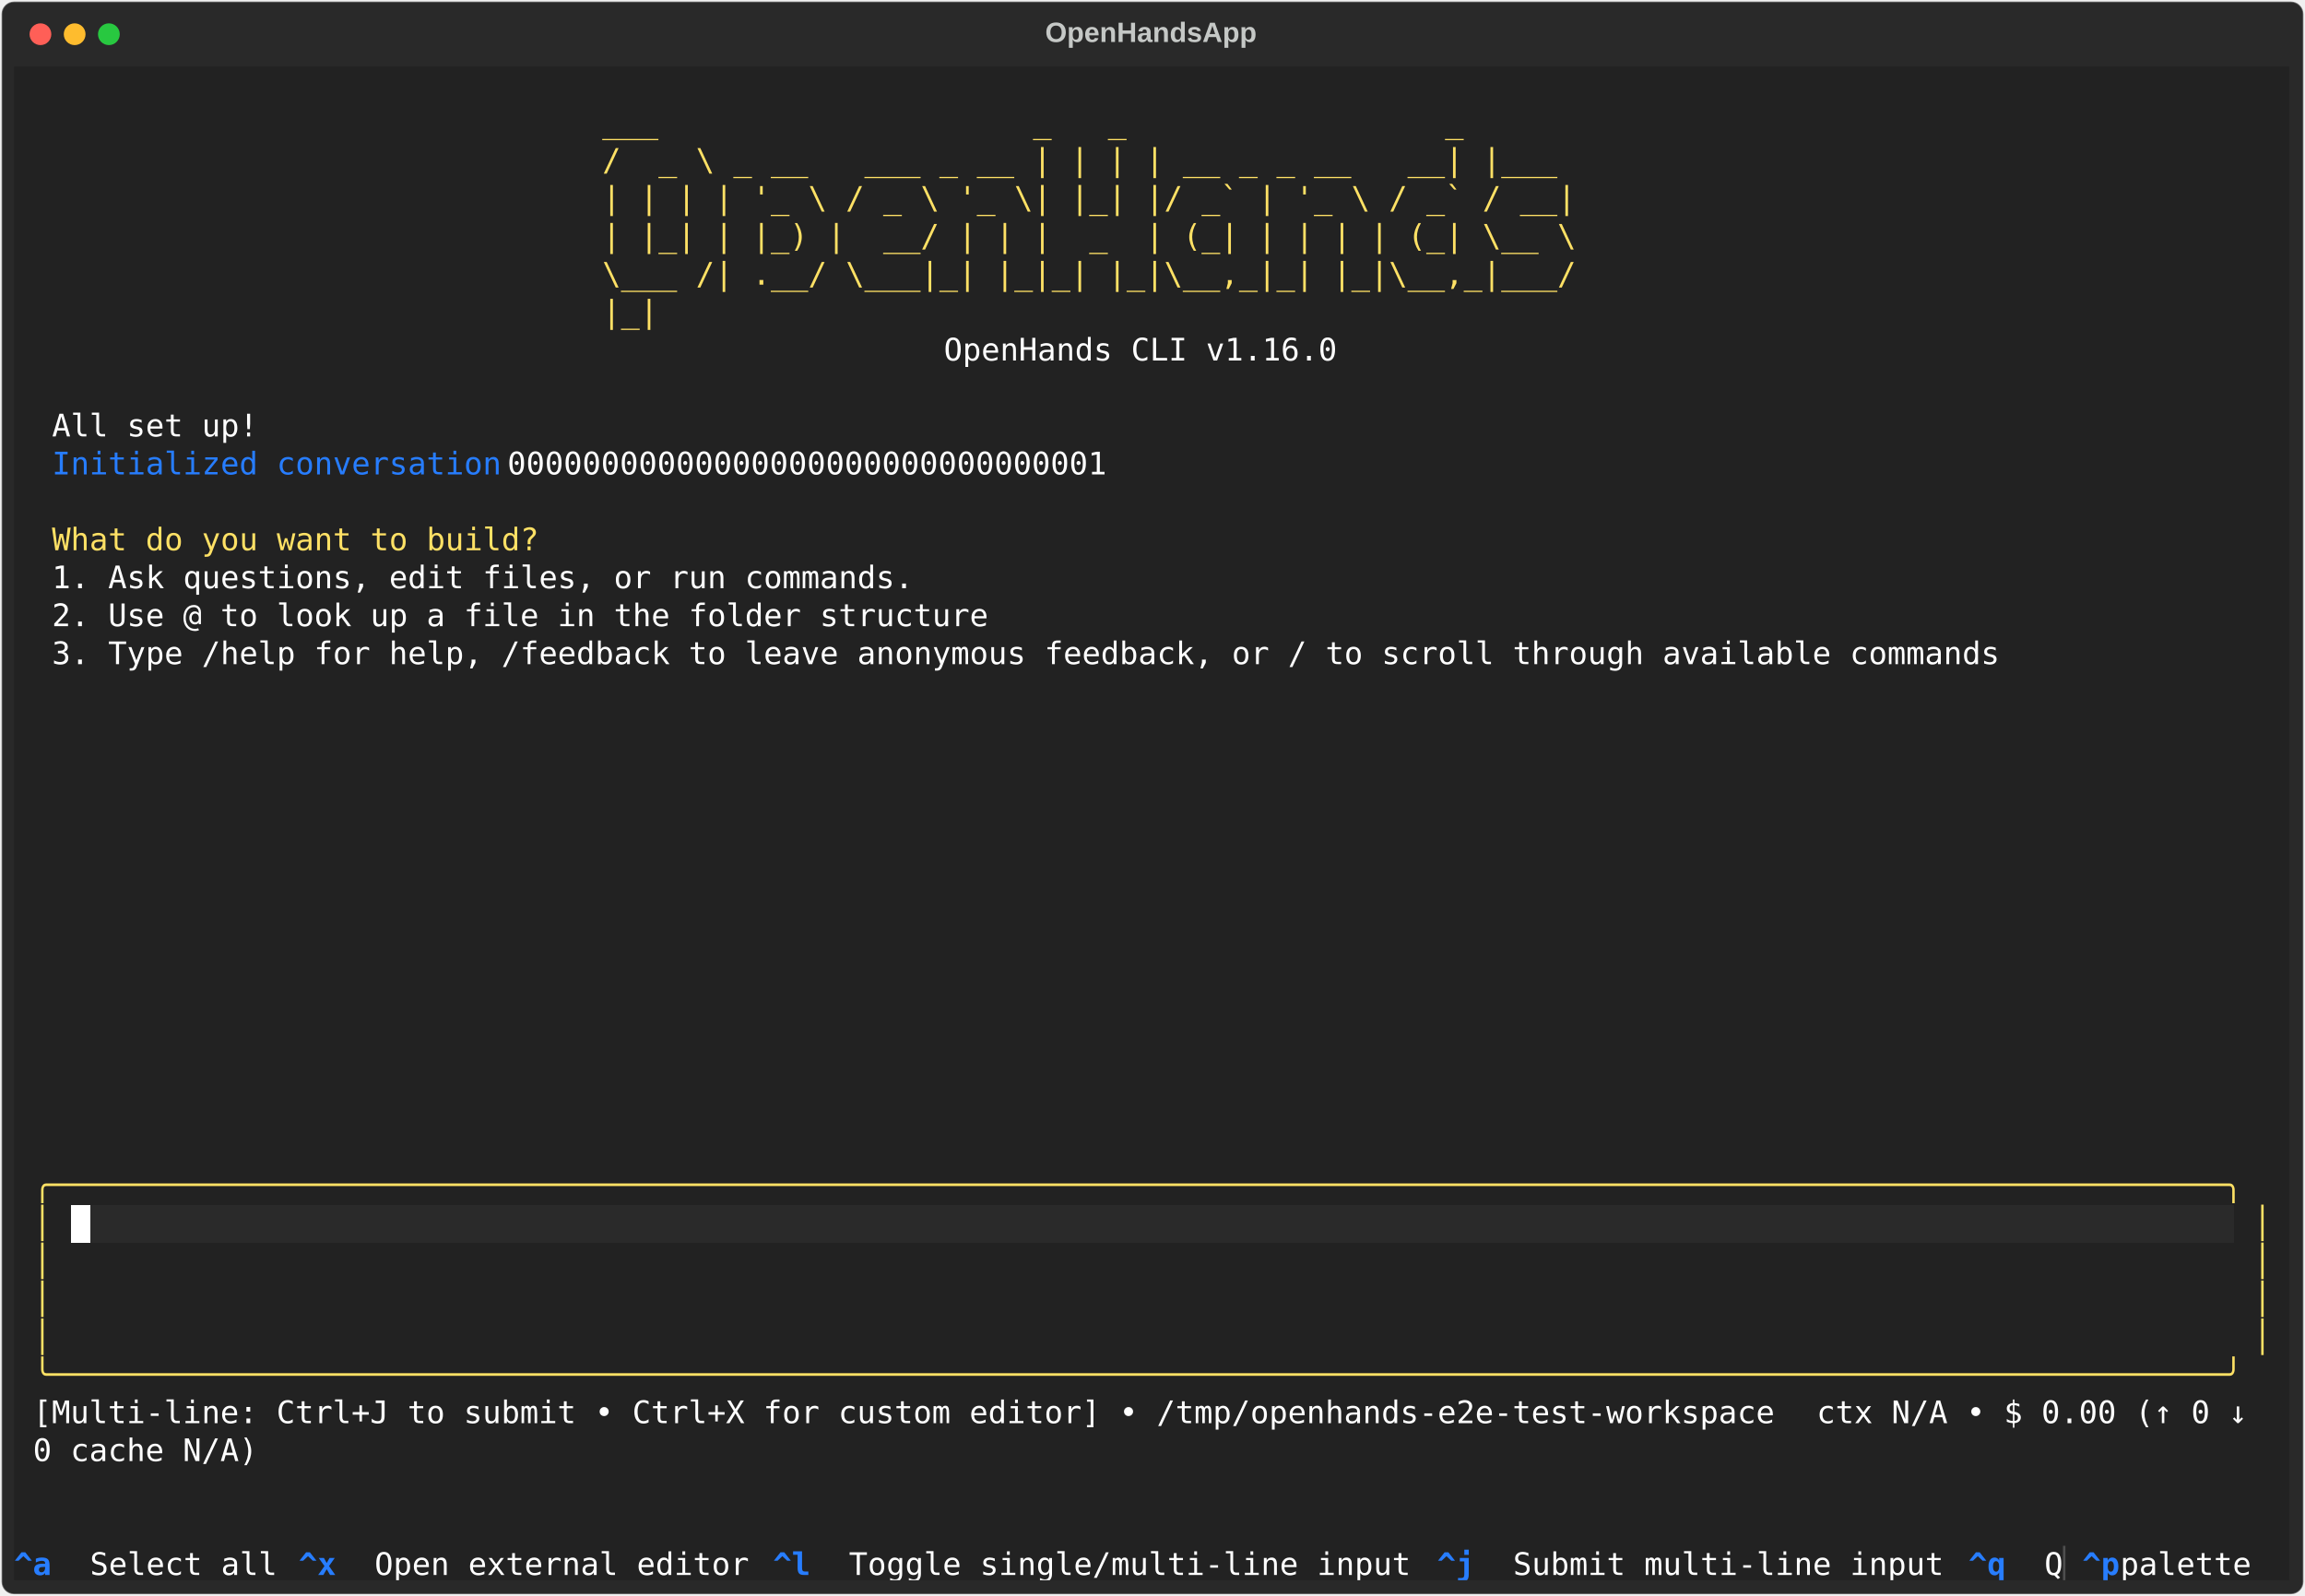
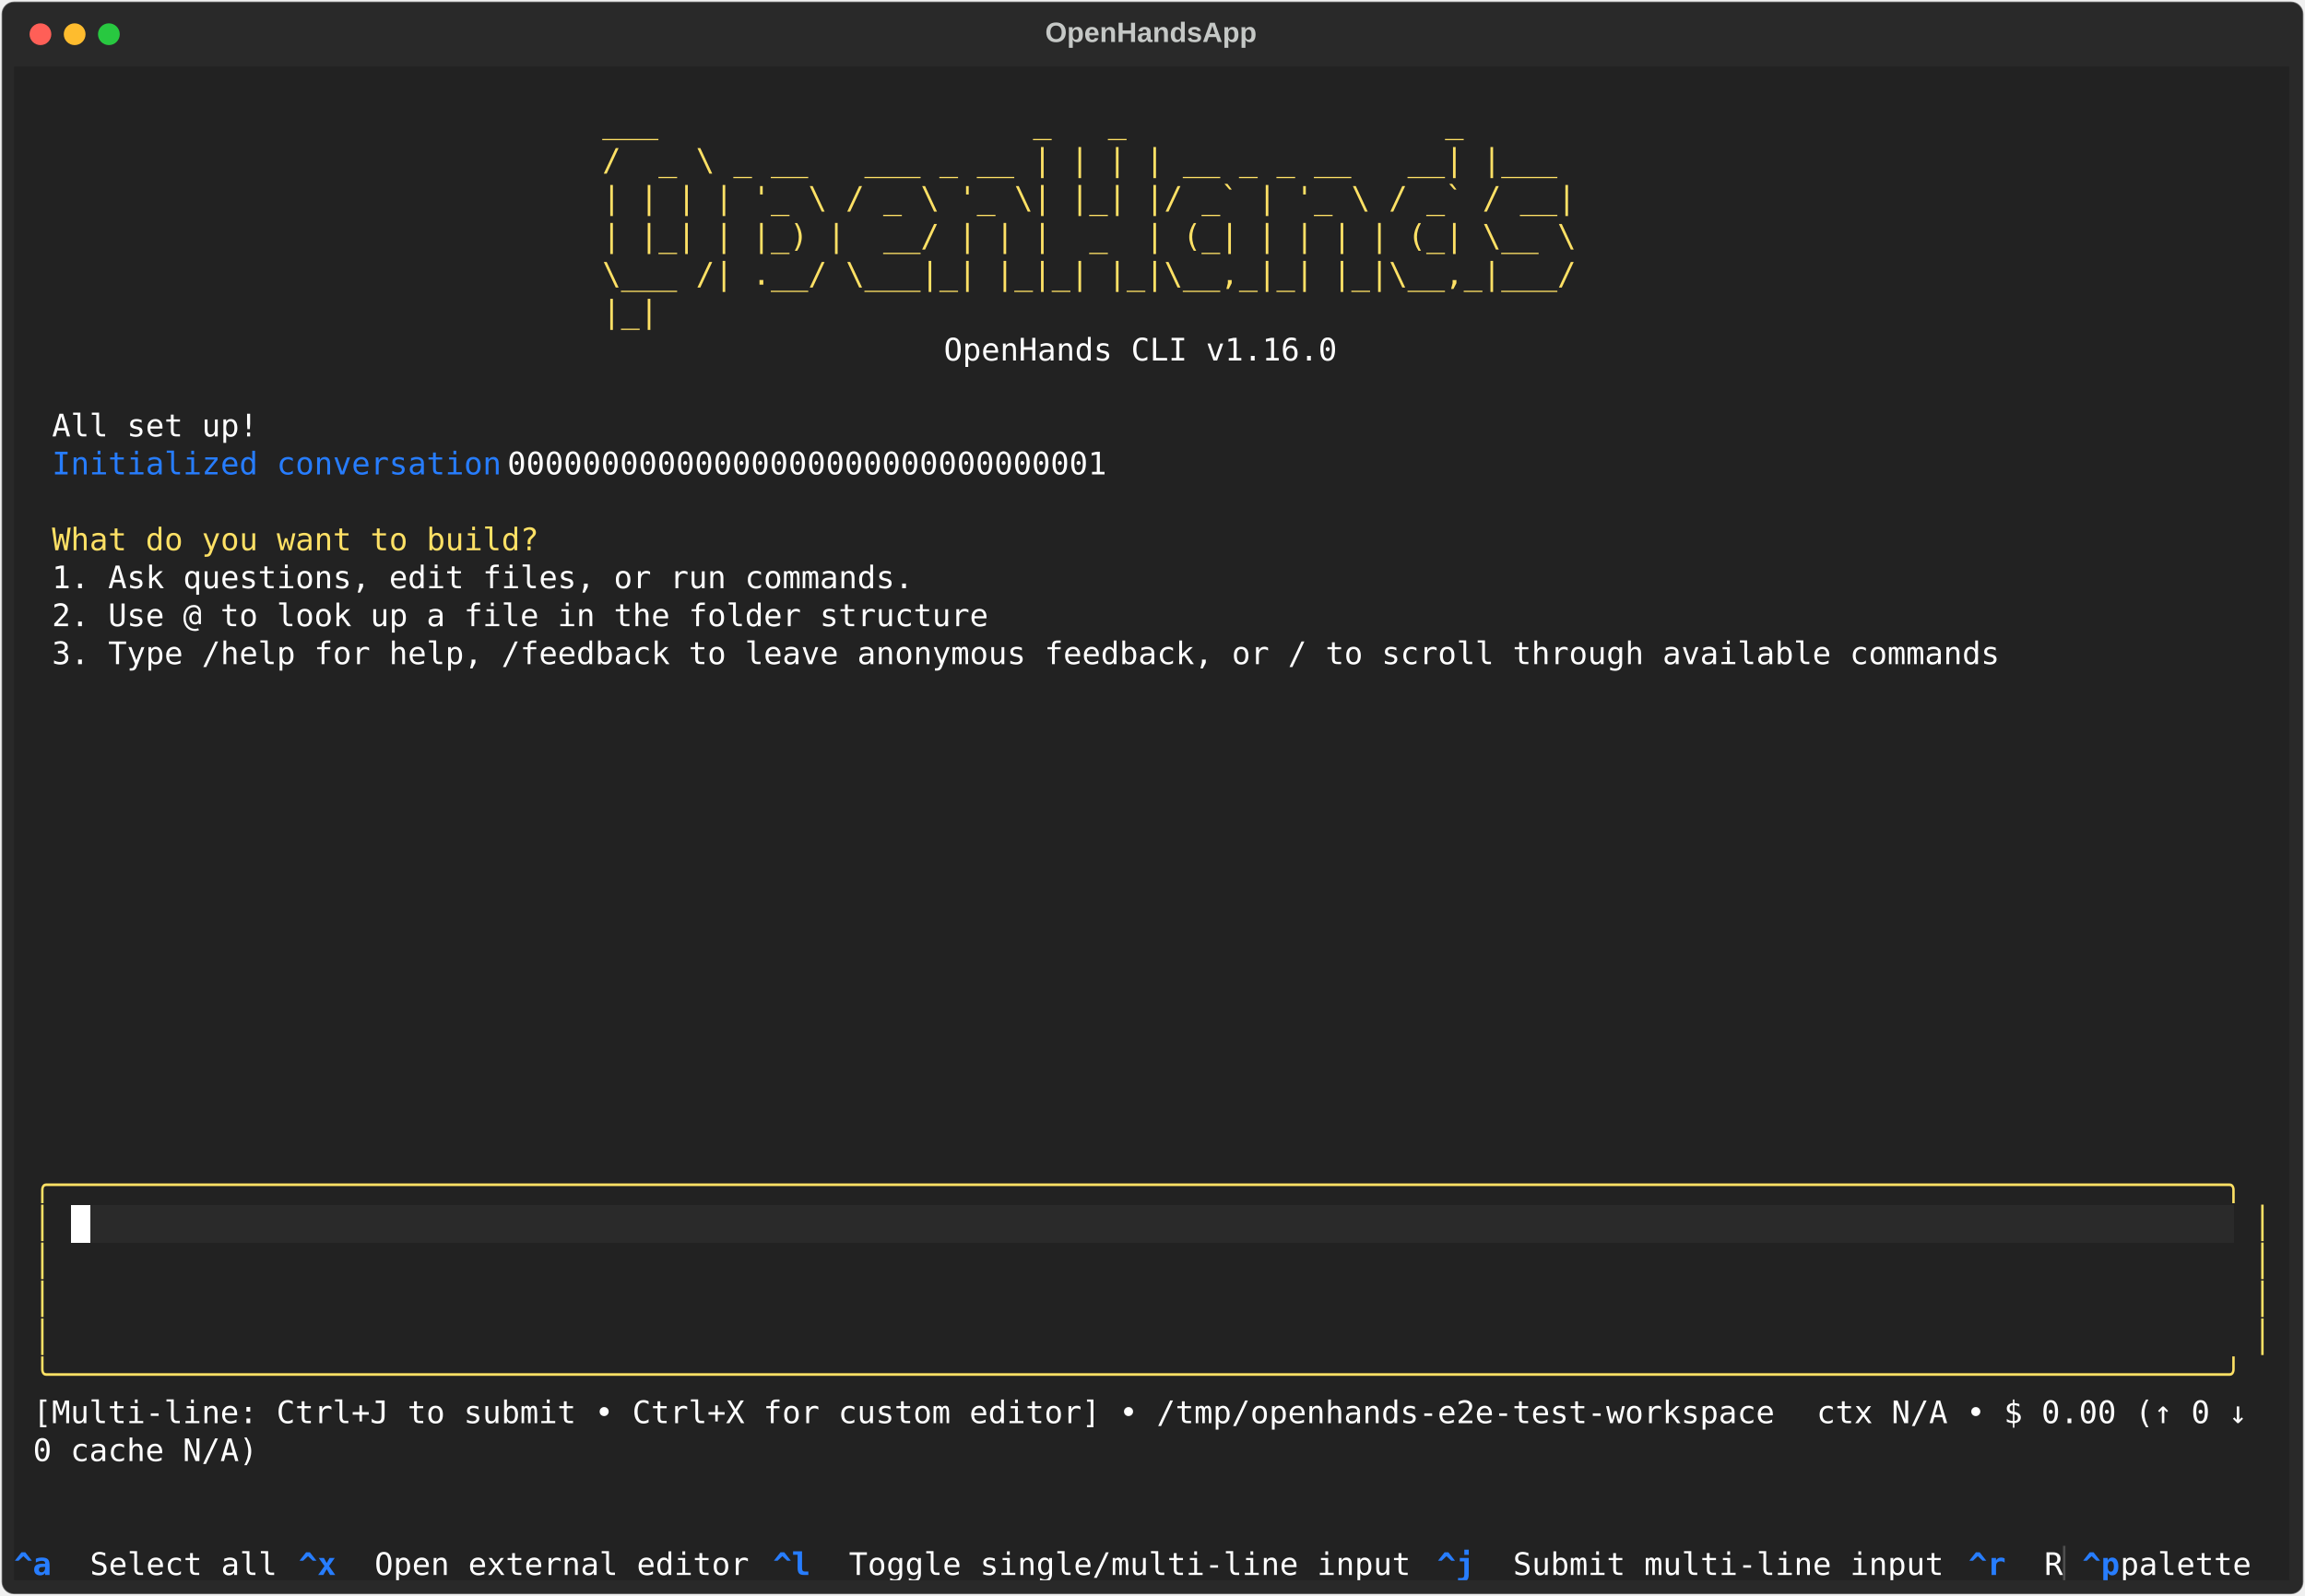
<svg xmlns="http://www.w3.org/2000/svg" class="rich-terminal" viewBox="0 0 1482 1026.0">
  <style>

    @font-face {
        font-family: "Fira Code";
        src: local("FiraCode-Regular"),
                url("https://cdnjs.cloudflare.com/ajax/libs/firacode/6.2.0/woff2/FiraCode-Regular.woff2") format("woff2"),
                url("https://cdnjs.cloudflare.com/ajax/libs/firacode/6.2.0/woff/FiraCode-Regular.woff") format("woff");
        font-style: normal;
        font-weight: 400;
    }
    @font-face {
        font-family: "Fira Code";
        src: local("FiraCode-Bold"),
                url("https://cdnjs.cloudflare.com/ajax/libs/firacode/6.2.0/woff2/FiraCode-Bold.woff2") format("woff2"),
                url("https://cdnjs.cloudflare.com/ajax/libs/firacode/6.2.0/woff/FiraCode-Bold.woff") format("woff");
        font-style: bold;
        font-weight: 700;
    }

    .terminal-matrix {
        font-family: Fira Code, monospace;
        font-size: 20px;
        line-height: 24.4px;
        font-variant-east-asian: full-width;
    }

    .terminal-title {
        font-size: 18px;
        font-weight: bold;
        font-family: arial;
    }

    .terminal-r1 { fill: #c5c8c6 }
.terminal-r2 { fill: #ffe165 }
.terminal-r3 { fill: #ffffff }
.terminal-r4 { fill: #277dff }
.terminal-r5 { fill: #fee165 }
.terminal-r6 { fill: #222222 }
.terminal-r7 { fill: #277dff;font-weight: bold }
.terminal-r8 { fill: #4e4e4e }
    </style>
  <defs>
    <clipPath id="terminal-clip-terminal">
      <rect x="0" y="0" width="1463.0" height="975.0" />
    </clipPath>
    <clipPath id="terminal-line-0">
      <rect x="0" y="1.5" width="1464" height="24.65" />
    </clipPath>
    <clipPath id="terminal-line-1">
      <rect x="0" y="25.9" width="1464" height="24.65" />
    </clipPath>
    <clipPath id="terminal-line-2">
      <rect x="0" y="50.3" width="1464" height="24.65" />
    </clipPath>
    <clipPath id="terminal-line-3">
      <rect x="0" y="74.7" width="1464" height="24.65" />
    </clipPath>
    <clipPath id="terminal-line-4">
      <rect x="0" y="99.1" width="1464" height="24.65" />
    </clipPath>
    <clipPath id="terminal-line-5">
      <rect x="0" y="123.5" width="1464" height="24.65" />
    </clipPath>
    <clipPath id="terminal-line-6">
      <rect x="0" y="147.9" width="1464" height="24.65" />
    </clipPath>
    <clipPath id="terminal-line-7">
      <rect x="0" y="172.3" width="1464" height="24.65" />
    </clipPath>
    <clipPath id="terminal-line-8">
      <rect x="0" y="196.7" width="1464" height="24.65" />
    </clipPath>
    <clipPath id="terminal-line-9">
      <rect x="0" y="221.1" width="1464" height="24.65" />
    </clipPath>
    <clipPath id="terminal-line-10">
      <rect x="0" y="245.5" width="1464" height="24.65" />
    </clipPath>
    <clipPath id="terminal-line-11">
      <rect x="0" y="269.9" width="1464" height="24.65" />
    </clipPath>
    <clipPath id="terminal-line-12">
      <rect x="0" y="294.3" width="1464" height="24.65" />
    </clipPath>
    <clipPath id="terminal-line-13">
      <rect x="0" y="318.7" width="1464" height="24.65" />
    </clipPath>
    <clipPath id="terminal-line-14">
      <rect x="0" y="343.1" width="1464" height="24.65" />
    </clipPath>
    <clipPath id="terminal-line-15">
      <rect x="0" y="367.5" width="1464" height="24.65" />
    </clipPath>
    <clipPath id="terminal-line-16">
      <rect x="0" y="391.9" width="1464" height="24.65" />
    </clipPath>
    <clipPath id="terminal-line-17">
      <rect x="0" y="416.3" width="1464" height="24.65" />
    </clipPath>
    <clipPath id="terminal-line-18">
      <rect x="0" y="440.7" width="1464" height="24.65" />
    </clipPath>
    <clipPath id="terminal-line-19">
      <rect x="0" y="465.1" width="1464" height="24.65" />
    </clipPath>
    <clipPath id="terminal-line-20">
      <rect x="0" y="489.5" width="1464" height="24.65" />
    </clipPath>
    <clipPath id="terminal-line-21">
      <rect x="0" y="513.9" width="1464" height="24.65" />
    </clipPath>
    <clipPath id="terminal-line-22">
      <rect x="0" y="538.3" width="1464" height="24.65" />
    </clipPath>
    <clipPath id="terminal-line-23">
      <rect x="0" y="562.7" width="1464" height="24.65" />
    </clipPath>
    <clipPath id="terminal-line-24">
      <rect x="0" y="587.1" width="1464" height="24.65" />
    </clipPath>
    <clipPath id="terminal-line-25">
      <rect x="0" y="611.5" width="1464" height="24.65" />
    </clipPath>
    <clipPath id="terminal-line-26">
      <rect x="0" y="635.9" width="1464" height="24.65" />
    </clipPath>
    <clipPath id="terminal-line-27">
      <rect x="0" y="660.3" width="1464" height="24.65" />
    </clipPath>
    <clipPath id="terminal-line-28">
      <rect x="0" y="684.7" width="1464" height="24.65" />
    </clipPath>
    <clipPath id="terminal-line-29">
      <rect x="0" y="709.1" width="1464" height="24.65" />
    </clipPath>
    <clipPath id="terminal-line-30">
      <rect x="0" y="733.5" width="1464" height="24.65" />
    </clipPath>
    <clipPath id="terminal-line-31">
      <rect x="0" y="757.9" width="1464" height="24.65" />
    </clipPath>
    <clipPath id="terminal-line-32">
      <rect x="0" y="782.3" width="1464" height="24.65" />
    </clipPath>
    <clipPath id="terminal-line-33">
      <rect x="0" y="806.7" width="1464" height="24.65" />
    </clipPath>
    <clipPath id="terminal-line-34">
      <rect x="0" y="831.1" width="1464" height="24.65" />
    </clipPath>
    <clipPath id="terminal-line-35">
      <rect x="0" y="855.5" width="1464" height="24.65" />
    </clipPath>
    <clipPath id="terminal-line-36">
      <rect x="0" y="879.9" width="1464" height="24.65" />
    </clipPath>
    <clipPath id="terminal-line-37">
      <rect x="0" y="904.3" width="1464" height="24.65" />
    </clipPath>
    <clipPath id="terminal-line-38">
      <rect x="0" y="928.7" width="1464" height="24.65" />
    </clipPath>
  </defs>
  <rect fill="#292929" stroke="rgba(255,255,255,0.35)" stroke-width="1" x="1" y="1" width="1480" height="1024" rx="8" />
  <text class="terminal-title" fill="#c5c8c6" text-anchor="middle" x="740" y="27">OpenHandsApp</text>
  <g transform="translate(26,22)">
    <circle cx="0" cy="0" r="7" fill="#ff5f57" />
    <circle cx="22" cy="0" r="7" fill="#febc2e" />
    <circle cx="44" cy="0" r="7" fill="#28c840" />
  </g>
  <g transform="translate(9, 41)" clip-path="url(#terminal-clip-terminal)">
    <rect fill="#222222" x="0" y="1.5" width="1464" height="24.65" shape-rendering="crispEdges" />
    <rect fill="#222222" x="0" y="25.9" width="378.2" height="24.65" shape-rendering="crispEdges" />
    <rect fill="#222222" x="378.2" y="25.9" width="695.4" height="24.65" shape-rendering="crispEdges" />
    <rect fill="#222222" x="1073.6" y="25.9" width="390.4" height="24.65" shape-rendering="crispEdges" />
    <rect fill="#222222" x="0" y="50.3" width="378.2" height="24.65" shape-rendering="crispEdges" />
    <rect fill="#222222" x="378.2" y="50.3" width="695.4" height="24.65" shape-rendering="crispEdges" />
    <rect fill="#222222" x="1073.6" y="50.3" width="390.4" height="24.65" shape-rendering="crispEdges" />
    <rect fill="#222222" x="0" y="74.7" width="378.2" height="24.65" shape-rendering="crispEdges" />
    <rect fill="#222222" x="378.2" y="74.7" width="695.4" height="24.65" shape-rendering="crispEdges" />
    <rect fill="#222222" x="1073.6" y="74.7" width="390.4" height="24.65" shape-rendering="crispEdges" />
    <rect fill="#222222" x="0" y="99.1" width="378.2" height="24.65" shape-rendering="crispEdges" />
    <rect fill="#222222" x="378.2" y="99.1" width="695.4" height="24.65" shape-rendering="crispEdges" />
    <rect fill="#222222" x="1073.6" y="99.1" width="390.4" height="24.65" shape-rendering="crispEdges" />
    <rect fill="#222222" x="0" y="123.5" width="378.2" height="24.65" shape-rendering="crispEdges" />
    <rect fill="#222222" x="378.2" y="123.5" width="695.4" height="24.65" shape-rendering="crispEdges" />
    <rect fill="#222222" x="1073.6" y="123.5" width="390.4" height="24.65" shape-rendering="crispEdges" />
    <rect fill="#222222" x="0" y="147.9" width="378.2" height="24.65" shape-rendering="crispEdges" />
    <rect fill="#222222" x="378.2" y="147.9" width="695.4" height="24.65" shape-rendering="crispEdges" />
    <rect fill="#222222" x="1073.6" y="147.9" width="390.4" height="24.65" shape-rendering="crispEdges" />
    <rect fill="#222222" x="0" y="172.3" width="597.8" height="24.65" shape-rendering="crispEdges" />
    <rect fill="#222222" x="597.8" y="172.3" width="256.2" height="24.65" shape-rendering="crispEdges" />
    <rect fill="#222222" x="854" y="172.3" width="610" height="24.65" shape-rendering="crispEdges" />
    <rect fill="#222222" x="0" y="196.7" width="1464" height="24.65" shape-rendering="crispEdges" />
    <rect fill="#222222" x="0" y="221.1" width="24.4" height="24.65" shape-rendering="crispEdges" />
    <rect fill="#222222" x="24.4" y="221.1" width="134.2" height="24.65" shape-rendering="crispEdges" />
    <rect fill="#222222" x="158.6" y="221.1" width="1305.4" height="24.65" shape-rendering="crispEdges" />
    <rect fill="#222222" x="0" y="245.5" width="24.4" height="24.65" shape-rendering="crispEdges" />
    <rect fill="#222222" x="24.4" y="245.5" width="292.8" height="24.65" shape-rendering="crispEdges" />
    <rect fill="#222222" x="317.2" y="245.5" width="402.6" height="24.65" shape-rendering="crispEdges" />
    <rect fill="#222222" x="719.8" y="245.5" width="744.2" height="24.65" shape-rendering="crispEdges" />
    <rect fill="#222222" x="0" y="269.9" width="1464" height="24.65" shape-rendering="crispEdges" />
    <rect fill="#222222" x="0" y="294.3" width="24.4" height="24.65" shape-rendering="crispEdges" />
    <rect fill="#222222" x="24.4" y="294.3" width="317.2" height="24.65" shape-rendering="crispEdges" />
    <rect fill="#222222" x="341.6" y="294.3" width="1122.4" height="24.65" shape-rendering="crispEdges" />
    <rect fill="#222222" x="0" y="318.7" width="24.4" height="24.65" shape-rendering="crispEdges" />
    <rect fill="#222222" x="24.4" y="318.7" width="561.2" height="24.65" shape-rendering="crispEdges" />
    <rect fill="#222222" x="585.6" y="318.7" width="878.4" height="24.65" shape-rendering="crispEdges" />
    <rect fill="#222222" x="0" y="343.1" width="24.4" height="24.65" shape-rendering="crispEdges" />
    <rect fill="#222222" x="24.4" y="343.1" width="610" height="24.65" shape-rendering="crispEdges" />
    <rect fill="#222222" x="634.4" y="343.1" width="829.6" height="24.65" shape-rendering="crispEdges" />
    <rect fill="#222222" x="0" y="367.5" width="24.4" height="24.65" shape-rendering="crispEdges" />
    <rect fill="#222222" x="24.4" y="367.5" width="1268.8" height="24.65" shape-rendering="crispEdges" />
    <rect fill="#222222" x="1293.2" y="367.5" width="170.8" height="24.65" shape-rendering="crispEdges" />
    <rect fill="#222222" x="0" y="391.9" width="1464" height="24.65" shape-rendering="crispEdges" />
    <rect fill="#222222" x="0" y="416.3" width="1464" height="24.65" shape-rendering="crispEdges" />
    <rect fill="#222222" x="0" y="440.7" width="1464" height="24.65" shape-rendering="crispEdges" />
    <rect fill="#222222" x="0" y="465.1" width="1464" height="24.65" shape-rendering="crispEdges" />
    <rect fill="#222222" x="0" y="489.5" width="1464" height="24.65" shape-rendering="crispEdges" />
    <rect fill="#222222" x="0" y="513.9" width="1464" height="24.65" shape-rendering="crispEdges" />
    <rect fill="#222222" x="0" y="538.3" width="1464" height="24.65" shape-rendering="crispEdges" />
    <rect fill="#222222" x="0" y="562.7" width="1464" height="24.65" shape-rendering="crispEdges" />
    <rect fill="#222222" x="0" y="587.1" width="1464" height="24.65" shape-rendering="crispEdges" />
    <rect fill="#222222" x="0" y="611.5" width="1464" height="24.65" shape-rendering="crispEdges" />
    <rect fill="#222222" x="0" y="635.9" width="1464" height="24.65" shape-rendering="crispEdges" />
    <rect fill="#222222" x="0" y="660.3" width="1464" height="24.65" shape-rendering="crispEdges" />
    <rect fill="#222222" x="0" y="684.7" width="12.2" height="24.65" shape-rendering="crispEdges" />
    <rect fill="#222222" x="12.2" y="684.7" width="12.2" height="24.65" shape-rendering="crispEdges" />
    <rect fill="#222222" x="24.4" y="684.7" width="1439.6" height="24.65" shape-rendering="crispEdges" />
    <rect fill="#222222" x="0" y="709.1" width="12.2" height="24.65" shape-rendering="crispEdges" />
    <rect fill="#222222" x="12.2" y="709.1" width="1439.6" height="24.65" shape-rendering="crispEdges" />
    <rect fill="#222222" x="1451.8" y="709.1" width="12.2" height="24.65" shape-rendering="crispEdges" />
    <rect fill="#222222" x="0" y="733.5" width="12.2" height="24.65" shape-rendering="crispEdges" />
    <rect fill="#222222" x="12.2" y="733.5" width="12.2" height="24.65" shape-rendering="crispEdges" />
    <rect fill="#222222" x="24.4" y="733.5" width="12.2" height="24.65" shape-rendering="crispEdges" />
    <rect fill="#ffffff" x="36.6" y="733.5" width="12.2" height="24.65" shape-rendering="crispEdges" />
    <rect fill="#2a2a2a" x="48.8" y="733.5" width="1378.6" height="24.65" shape-rendering="crispEdges" />
    <rect fill="#222222" x="1427.4" y="733.5" width="12.2" height="24.65" shape-rendering="crispEdges" />
    <rect fill="#222222" x="1439.6" y="733.5" width="12.2" height="24.65" shape-rendering="crispEdges" />
    <rect fill="#222222" x="1451.8" y="733.5" width="12.2" height="24.65" shape-rendering="crispEdges" />
    <rect fill="#222222" x="0" y="757.9" width="12.2" height="24.65" shape-rendering="crispEdges" />
    <rect fill="#222222" x="12.2" y="757.9" width="12.2" height="24.65" shape-rendering="crispEdges" />
    <rect fill="#222222" x="24.4" y="757.9" width="12.2" height="24.65" shape-rendering="crispEdges" />
    <rect fill="#222222" x="36.6" y="757.9" width="1390.8" height="24.65" shape-rendering="crispEdges" />
    <rect fill="#222222" x="1427.4" y="757.9" width="12.2" height="24.65" shape-rendering="crispEdges" />
    <rect fill="#222222" x="1439.6" y="757.9" width="12.2" height="24.65" shape-rendering="crispEdges" />
    <rect fill="#222222" x="1451.8" y="757.9" width="12.2" height="24.65" shape-rendering="crispEdges" />
    <rect fill="#222222" x="0" y="782.3" width="12.2" height="24.65" shape-rendering="crispEdges" />
    <rect fill="#222222" x="12.2" y="782.3" width="12.2" height="24.65" shape-rendering="crispEdges" />
    <rect fill="#222222" x="24.4" y="782.3" width="12.2" height="24.65" shape-rendering="crispEdges" />
    <rect fill="#222222" x="36.6" y="782.3" width="1390.8" height="24.65" shape-rendering="crispEdges" />
    <rect fill="#222222" x="1427.4" y="782.3" width="12.2" height="24.65" shape-rendering="crispEdges" />
    <rect fill="#222222" x="1439.6" y="782.3" width="12.2" height="24.65" shape-rendering="crispEdges" />
    <rect fill="#222222" x="1451.8" y="782.3" width="12.2" height="24.65" shape-rendering="crispEdges" />
    <rect fill="#222222" x="0" y="806.7" width="12.2" height="24.65" shape-rendering="crispEdges" />
    <rect fill="#222222" x="12.2" y="806.7" width="12.2" height="24.65" shape-rendering="crispEdges" />
    <rect fill="#222222" x="24.4" y="806.7" width="12.2" height="24.65" shape-rendering="crispEdges" />
    <rect fill="#222222" x="36.6" y="806.7" width="1390.8" height="24.65" shape-rendering="crispEdges" />
    <rect fill="#222222" x="1427.4" y="806.7" width="12.2" height="24.65" shape-rendering="crispEdges" />
    <rect fill="#222222" x="1439.6" y="806.7" width="12.2" height="24.65" shape-rendering="crispEdges" />
    <rect fill="#222222" x="1451.8" y="806.7" width="12.2" height="24.65" shape-rendering="crispEdges" />
    <rect fill="#222222" x="0" y="831.1" width="12.2" height="24.65" shape-rendering="crispEdges" />
    <rect fill="#222222" x="12.2" y="831.1" width="1439.6" height="24.65" shape-rendering="crispEdges" />
    <rect fill="#222222" x="1451.8" y="831.1" width="12.2" height="24.65" shape-rendering="crispEdges" />
    <rect fill="#222222" x="0" y="855.5" width="12.2" height="24.65" shape-rendering="crispEdges" />
    <rect fill="#222222" x="12.2" y="855.5" width="1146.8" height="24.65" shape-rendering="crispEdges" />
    <rect fill="#222222" x="1159" y="855.5" width="280.6" height="24.65" shape-rendering="crispEdges" />
    <rect fill="#222222" x="1439.6" y="855.5" width="24.4" height="24.65" shape-rendering="crispEdges" />
    <rect fill="#222222" x="0" y="879.9" width="12.2" height="24.65" shape-rendering="crispEdges" />
    <rect fill="#222222" x="12.2" y="879.9" width="146.4" height="24.65" shape-rendering="crispEdges" />
    <rect fill="#222222" x="158.6" y="879.9" width="1305.4" height="24.65" shape-rendering="crispEdges" />
    <rect fill="#222222" x="0" y="904.3" width="1464" height="24.65" shape-rendering="crispEdges" />
    <rect fill="#222222" x="0" y="928.7" width="1464" height="24.65" shape-rendering="crispEdges" />
    <rect fill="#222222" x="0" y="953.1" width="48.8" height="24.65" shape-rendering="crispEdges" />
    <rect fill="#222222" x="48.8" y="953.1" width="134.2" height="24.65" shape-rendering="crispEdges" />
    <rect fill="#222222" x="183" y="953.1" width="48.8" height="24.65" shape-rendering="crispEdges" />
    <rect fill="#222222" x="231.8" y="953.1" width="256.2" height="24.65" shape-rendering="crispEdges" />
    <rect fill="#222222" x="488" y="953.1" width="48.8" height="24.65" shape-rendering="crispEdges" />
    <rect fill="#222222" x="536.8" y="953.1" width="378.2" height="24.65" shape-rendering="crispEdges" />
    <rect fill="#222222" x="915" y="953.1" width="48.8" height="24.65" shape-rendering="crispEdges" />
    <rect fill="#222222" x="963.8" y="953.1" width="292.8" height="24.65" shape-rendering="crispEdges" />
    <rect fill="#222222" x="1256.6" y="953.1" width="48.8" height="24.65" shape-rendering="crispEdges" />
    <rect fill="#222222" x="1305.4" y="953.1" width="12.2" height="24.65" shape-rendering="crispEdges" />
    <rect fill="#222222" x="1317.6" y="953.1" width="12.2" height="24.65" shape-rendering="crispEdges" />
    <rect fill="#222222" x="1329.8" y="953.1" width="24.4" height="24.65" shape-rendering="crispEdges" />
    <rect fill="#222222" x="1354.2" y="953.1" width="97.6" height="24.65" shape-rendering="crispEdges" />
    <rect fill="#222222" x="1451.8" y="953.1" width="12.2" height="24.65" shape-rendering="crispEdges" />
    <g class="terminal-matrix">
      <text class="terminal-r1" x="1464" y="20" textLength="12.2" clip-path="url(#terminal-line-0)">
</text>
      <text class="terminal-r2" x="378.2" y="44.4" textLength="695.4" clip-path="url(#terminal-line-1)">     ___                    _   _                 _      </text>
      <text class="terminal-r1" x="1464" y="44.4" textLength="12.2" clip-path="url(#terminal-line-1)">
</text>
      <text class="terminal-r2" x="378.2" y="68.8" textLength="695.4" clip-path="url(#terminal-line-2)">    /  _ \ _ __   ___ _ __ | | | | __ _ _ __   __| |___  </text>
      <text class="terminal-r1" x="1464" y="68.8" textLength="12.2" clip-path="url(#terminal-line-2)">
</text>
      <text class="terminal-r2" x="378.2" y="93.2" textLength="695.4" clip-path="url(#terminal-line-3)">    | | | | '_ \ / _ \ '_ \| |_| |/ _` | '_ \ / _` / __| </text>
      <text class="terminal-r1" x="1464" y="93.2" textLength="12.2" clip-path="url(#terminal-line-3)">
</text>
      <text class="terminal-r2" x="378.2" y="117.6" textLength="695.4" clip-path="url(#terminal-line-4)">    | |_| | |_) |  __/ | | |  _  | (_| | | | | (_| \__ \ </text>
      <text class="terminal-r1" x="1464" y="117.6" textLength="12.2" clip-path="url(#terminal-line-4)">
</text>
      <text class="terminal-r2" x="378.2" y="142" textLength="695.4" clip-path="url(#terminal-line-5)">    \___ /| .__/ \___|_| |_|_| |_|\__,_|_| |_|\__,_|___/ </text>
      <text class="terminal-r1" x="1464" y="142" textLength="12.2" clip-path="url(#terminal-line-5)">
</text>
      <text class="terminal-r2" x="378.2" y="166.4" textLength="695.4" clip-path="url(#terminal-line-6)">          |_|                                            </text>
      <text class="terminal-r1" x="1464" y="166.4" textLength="12.2" clip-path="url(#terminal-line-6)">
</text>
      <text class="terminal-r3" x="597.8" y="190.8" textLength="256.2" clip-path="url(#terminal-line-7)">OpenHands CLI v1.16.0</text>
      <text class="terminal-r1" x="1464" y="190.8" textLength="12.2" clip-path="url(#terminal-line-7)">
</text>
      <text class="terminal-r1" x="1464" y="215.2" textLength="12.2" clip-path="url(#terminal-line-8)">
</text>
      <text class="terminal-r3" x="24.4" y="239.6" textLength="134.2" clip-path="url(#terminal-line-9)">All set up!</text>
      <text class="terminal-r1" x="1464" y="239.6" textLength="12.2" clip-path="url(#terminal-line-9)">
</text>
      <text class="terminal-r4" x="24.4" y="264" textLength="292.8" clip-path="url(#terminal-line-10)">Initialized conversation</text>
      <text class="terminal-r3" x="317.2" y="264" textLength="402.6" clip-path="url(#terminal-line-10)"> 00000000000000000000000000000001</text>
      <text class="terminal-r1" x="1464" y="264" textLength="12.2" clip-path="url(#terminal-line-10)">
</text>
      <text class="terminal-r1" x="1464" y="288.4" textLength="12.2" clip-path="url(#terminal-line-11)">
</text>
      <text class="terminal-r2" x="24.4" y="312.8" textLength="317.2" clip-path="url(#terminal-line-12)">What do you want to build?</text>
      <text class="terminal-r1" x="1464" y="312.8" textLength="12.2" clip-path="url(#terminal-line-12)">
</text>
      <text class="terminal-r3" x="24.4" y="337.2" textLength="561.2" clip-path="url(#terminal-line-13)">1. Ask questions, edit files, or run commands.</text>
      <text class="terminal-r1" x="1464" y="337.2" textLength="12.2" clip-path="url(#terminal-line-13)">
</text>
      <text class="terminal-r3" x="24.4" y="361.6" textLength="610" clip-path="url(#terminal-line-14)">2. Use @ to look up a file in the folder structure</text>
      <text class="terminal-r1" x="1464" y="361.6" textLength="12.2" clip-path="url(#terminal-line-14)">
</text>
      <text class="terminal-r3" x="24.4" y="386" textLength="1268.8" clip-path="url(#terminal-line-15)">3. Type /help for help, /feedback to leave anonymous feedback, or / to scroll through available commands</text>
      <text class="terminal-r1" x="1464" y="386" textLength="12.2" clip-path="url(#terminal-line-15)">
</text>
      <text class="terminal-r1" x="1464" y="410.4" textLength="12.2" clip-path="url(#terminal-line-16)">
</text>
      <text class="terminal-r1" x="1464" y="434.8" textLength="12.2" clip-path="url(#terminal-line-17)">
</text>
      <text class="terminal-r1" x="1464" y="459.2" textLength="12.2" clip-path="url(#terminal-line-18)">
</text>
      <text class="terminal-r1" x="1464" y="483.6" textLength="12.2" clip-path="url(#terminal-line-19)">
</text>
      <text class="terminal-r1" x="1464" y="508" textLength="12.2" clip-path="url(#terminal-line-20)">
</text>
      <text class="terminal-r1" x="1464" y="532.4" textLength="12.2" clip-path="url(#terminal-line-21)">
</text>
      <text class="terminal-r1" x="1464" y="556.8" textLength="12.2" clip-path="url(#terminal-line-22)">
</text>
      <text class="terminal-r1" x="1464" y="581.2" textLength="12.2" clip-path="url(#terminal-line-23)">
</text>
      <text class="terminal-r1" x="1464" y="605.6" textLength="12.2" clip-path="url(#terminal-line-24)">
</text>
      <text class="terminal-r1" x="1464" y="630" textLength="12.2" clip-path="url(#terminal-line-25)">
</text>
      <text class="terminal-r1" x="1464" y="654.4" textLength="12.2" clip-path="url(#terminal-line-26)">
</text>
      <text class="terminal-r1" x="1464" y="678.8" textLength="12.2" clip-path="url(#terminal-line-27)">
</text>
      <text class="terminal-r1" x="1464" y="703.2" textLength="12.2" clip-path="url(#terminal-line-28)">
</text>
      <text class="terminal-r5" x="12.2" y="727.6" textLength="1439.6" clip-path="url(#terminal-line-29)">╭────────────────────────────────────────────────────────────────────────────────────────────────────────────────────╮</text>
      <text class="terminal-r1" x="1464" y="727.6" textLength="12.2" clip-path="url(#terminal-line-29)">
</text>
      <text class="terminal-r5" x="12.2" y="752" textLength="12.2" clip-path="url(#terminal-line-30)">│</text>
      <text class="terminal-r5" x="1439.6" y="752" textLength="12.2" clip-path="url(#terminal-line-30)">│</text>
      <text class="terminal-r1" x="1464" y="752" textLength="12.2" clip-path="url(#terminal-line-30)">
</text>
      <text class="terminal-r5" x="12.2" y="776.4" textLength="12.2" clip-path="url(#terminal-line-31)">│</text>
      <text class="terminal-r5" x="1439.6" y="776.4" textLength="12.2" clip-path="url(#terminal-line-31)">│</text>
      <text class="terminal-r1" x="1464" y="776.4" textLength="12.2" clip-path="url(#terminal-line-31)">
</text>
      <text class="terminal-r5" x="12.2" y="800.8" textLength="12.2" clip-path="url(#terminal-line-32)">│</text>
      <text class="terminal-r5" x="1439.6" y="800.8" textLength="12.2" clip-path="url(#terminal-line-32)">│</text>
      <text class="terminal-r1" x="1464" y="800.8" textLength="12.2" clip-path="url(#terminal-line-32)">
</text>
      <text class="terminal-r5" x="12.2" y="825.2" textLength="12.2" clip-path="url(#terminal-line-33)">│</text>
      <text class="terminal-r5" x="1439.6" y="825.2" textLength="12.2" clip-path="url(#terminal-line-33)">│</text>
      <text class="terminal-r1" x="1464" y="825.2" textLength="12.2" clip-path="url(#terminal-line-33)">
</text>
      <text class="terminal-r5" x="12.2" y="849.6" textLength="1439.6" clip-path="url(#terminal-line-34)">╰────────────────────────────────────────────────────────────────────────────────────────────────────────────────────╯</text>
      <text class="terminal-r1" x="1464" y="849.6" textLength="12.2" clip-path="url(#terminal-line-34)">
</text>
      <text class="terminal-r3" x="12.2" y="874" textLength="1146.8" clip-path="url(#terminal-line-35)">[Multi-line: Ctrl+J to submit • Ctrl+X for custom editor] • /tmp/openhands-e2e-test-workspace </text>
      <text class="terminal-r3" x="1159" y="874" textLength="280.6" clip-path="url(#terminal-line-35)">ctx N/A • $ 0.00 (↑ 0 ↓</text>
      <text class="terminal-r1" x="1464" y="874" textLength="12.2" clip-path="url(#terminal-line-35)">
</text>
      <text class="terminal-r3" x="12.2" y="898.4" textLength="146.4" clip-path="url(#terminal-line-36)">0 cache N/A)</text>
      <text class="terminal-r1" x="1464" y="898.4" textLength="12.2" clip-path="url(#terminal-line-36)">
</text>
      <text class="terminal-r1" x="1464" y="922.8" textLength="12.2" clip-path="url(#terminal-line-37)">
</text>
      <text class="terminal-r1" x="1464" y="947.2" textLength="12.2" clip-path="url(#terminal-line-38)">
</text>
      <text class="terminal-r7" x="0" y="971.6" textLength="48.8" clip-path="url(#terminal-line-39)"> ^a </text>
      <text class="terminal-r3" x="48.8" y="971.6" textLength="134.2" clip-path="url(#terminal-line-39)">Select all </text>
      <text class="terminal-r7" x="183" y="971.6" textLength="48.8" clip-path="url(#terminal-line-39)"> ^x </text>
      <text class="terminal-r3" x="231.8" y="971.6" textLength="256.2" clip-path="url(#terminal-line-39)">Open external editor </text>
      <text class="terminal-r7" x="488" y="971.6" textLength="48.8" clip-path="url(#terminal-line-39)"> ^l </text>
      <text class="terminal-r3" x="536.8" y="971.6" textLength="378.2" clip-path="url(#terminal-line-39)">Toggle single/multi-line input </text>
      <text class="terminal-r7" x="915" y="971.6" textLength="48.8" clip-path="url(#terminal-line-39)"> ^j </text>
      <text class="terminal-r3" x="963.8" y="971.6" textLength="292.8" clip-path="url(#terminal-line-39)">Submit multi-line input </text>
-       <text class="terminal-r7" x="1256.6" y="971.6" textLength="48.8" clip-path="url(#terminal-line-39)"> ^q </text>
-       <text class="terminal-r3" x="1305.4" y="971.6" textLength="12.2" clip-path="url(#terminal-line-39)">Q</text>
+       <text class="terminal-r7" x="1256.6" y="971.6" textLength="48.8" clip-path="url(#terminal-line-39)"> ^r </text>
+       <text class="terminal-r3" x="1305.4" y="971.6" textLength="12.2" clip-path="url(#terminal-line-39)">R</text>
      <text class="terminal-r8" x="1317.6" y="971.6" textLength="12.2" clip-path="url(#terminal-line-39)">▏</text>
      <text class="terminal-r7" x="1329.8" y="971.6" textLength="24.4" clip-path="url(#terminal-line-39)">^p</text>
      <text class="terminal-r3" x="1354.2" y="971.6" textLength="97.6" clip-path="url(#terminal-line-39)"> palette</text>
    </g>
  </g>
</svg>
